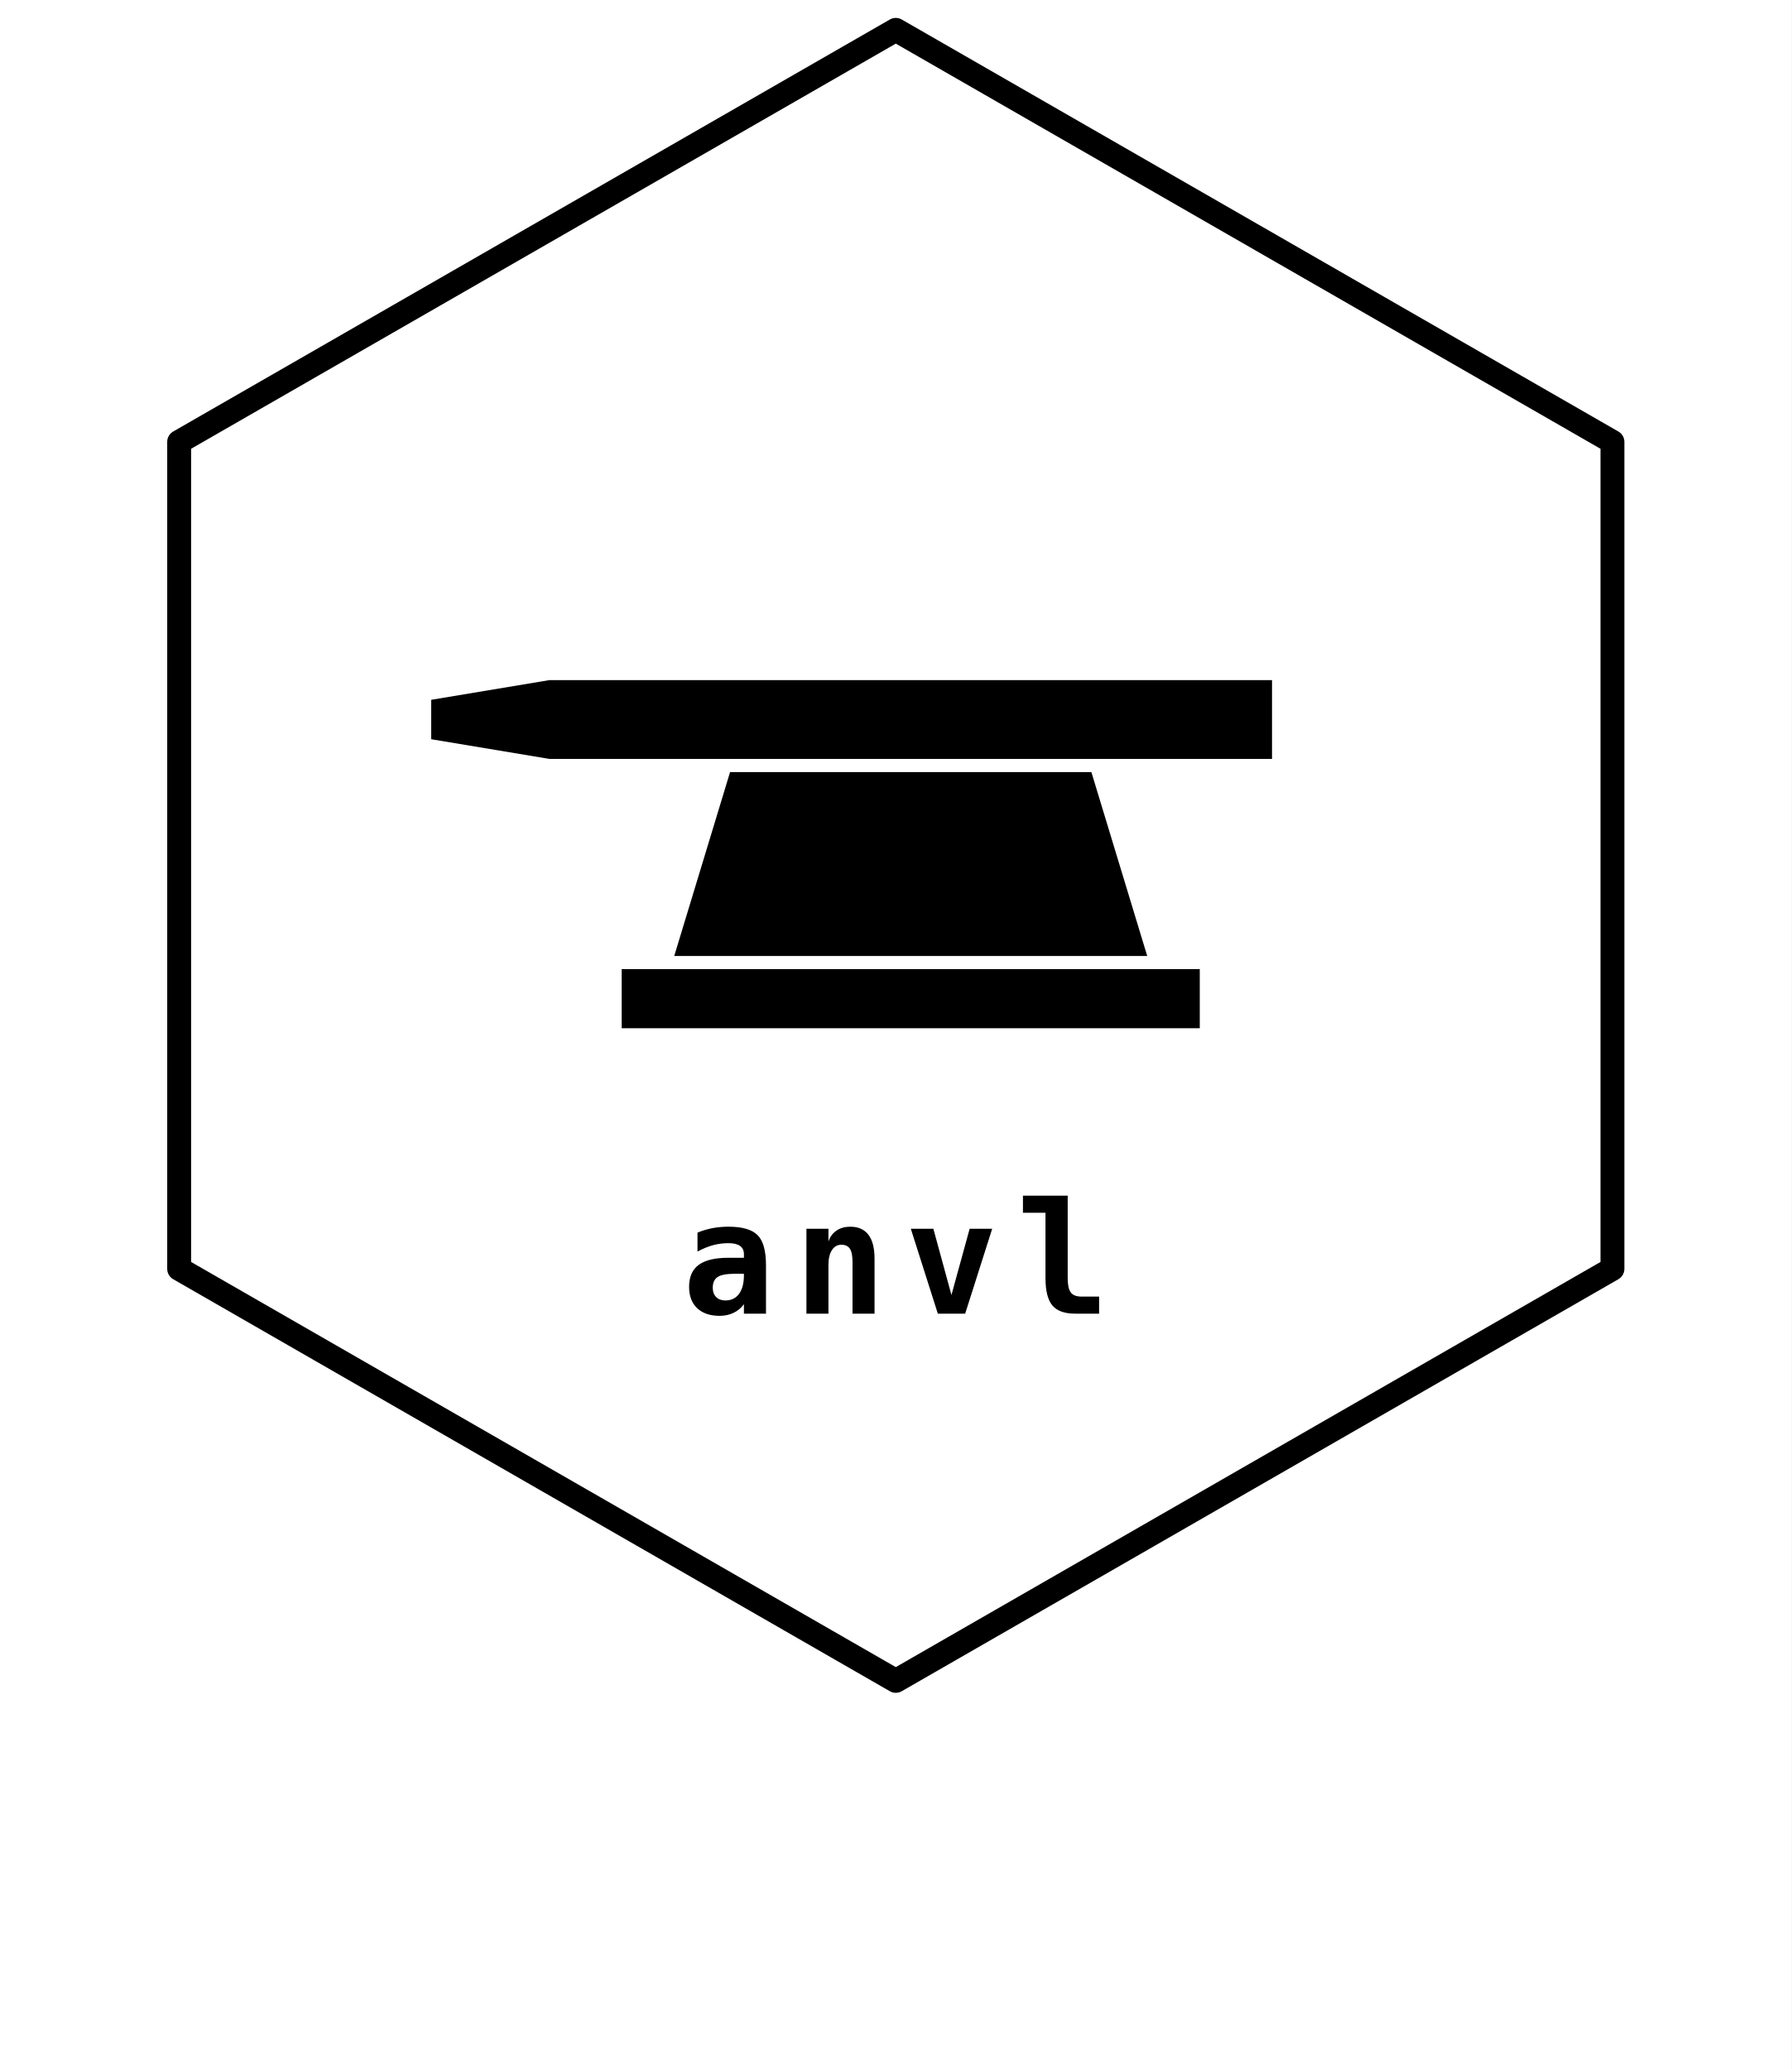
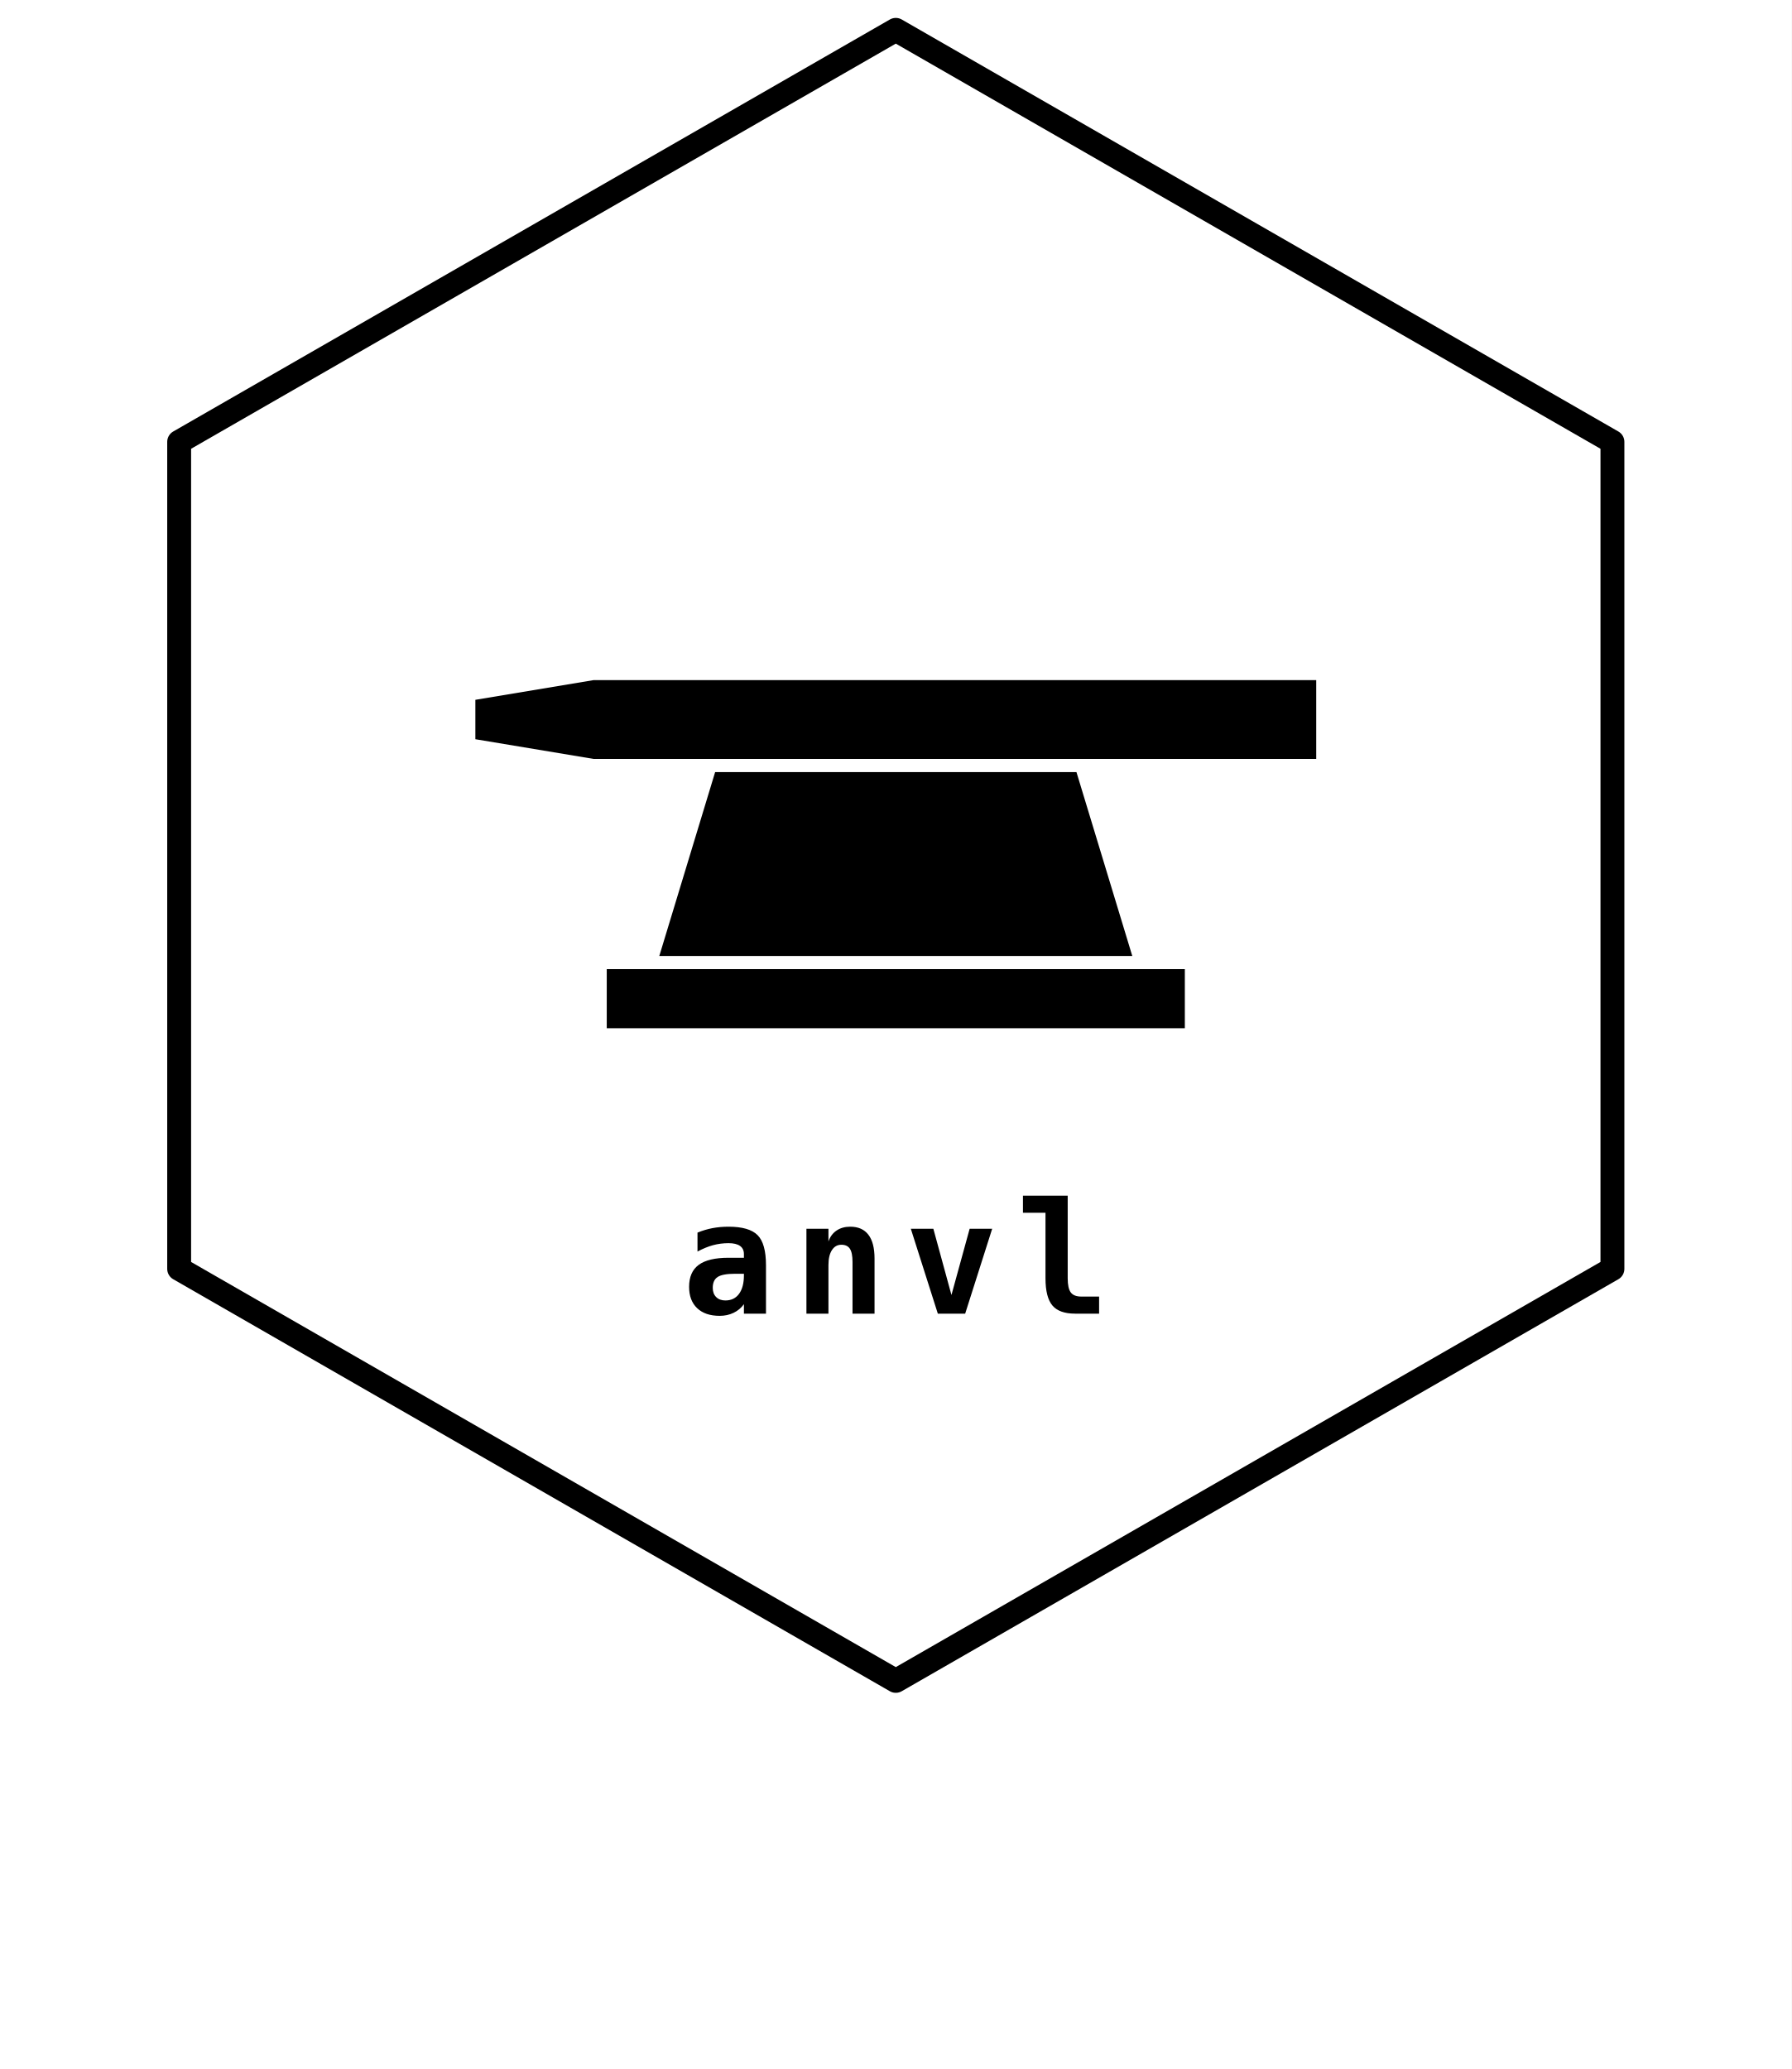
<svg xmlns="http://www.w3.org/2000/svg" width="600" height="693" viewBox="0 0 600 693">
  <rect width="600" height="693" fill="#ffffff" />
  <polygon points="300,10 540,148 540,425 300,563 60,425 60,148" fill="#ffffff" stroke="#000000" stroke-width="8" stroke-linejoin="round" />
-   <g transform="translate(305,263) scale(1.1)" fill="#000000">
-     <path d="M-110,-32 L110,-32 L110,-8 L-110,-8 L-146,-14 L-146,-26 Z" />
+   <g transform="translate(300,263) scale(1.1)" fill="#000000">
+     <path d="M-92,-32 L128,-32 L128,-8 L-92,-8 L-128,-14 L-128,-26 Z" />
    <path d="M-55,-4 L55,-4 L72,52 L-72,52 Z" />
    <rect x="-88" y="56" width="176" height="18" />
  </g>
  <text x="300" y="440" text-anchor="middle" font-family="'JetBrains Mono','Fira Code','SF Mono','Cascadia Code','DejaVu Sans Mono',monospace" font-size="52" font-weight="700" letter-spacing="6" fill="#000000">anvl</text>
</svg>
